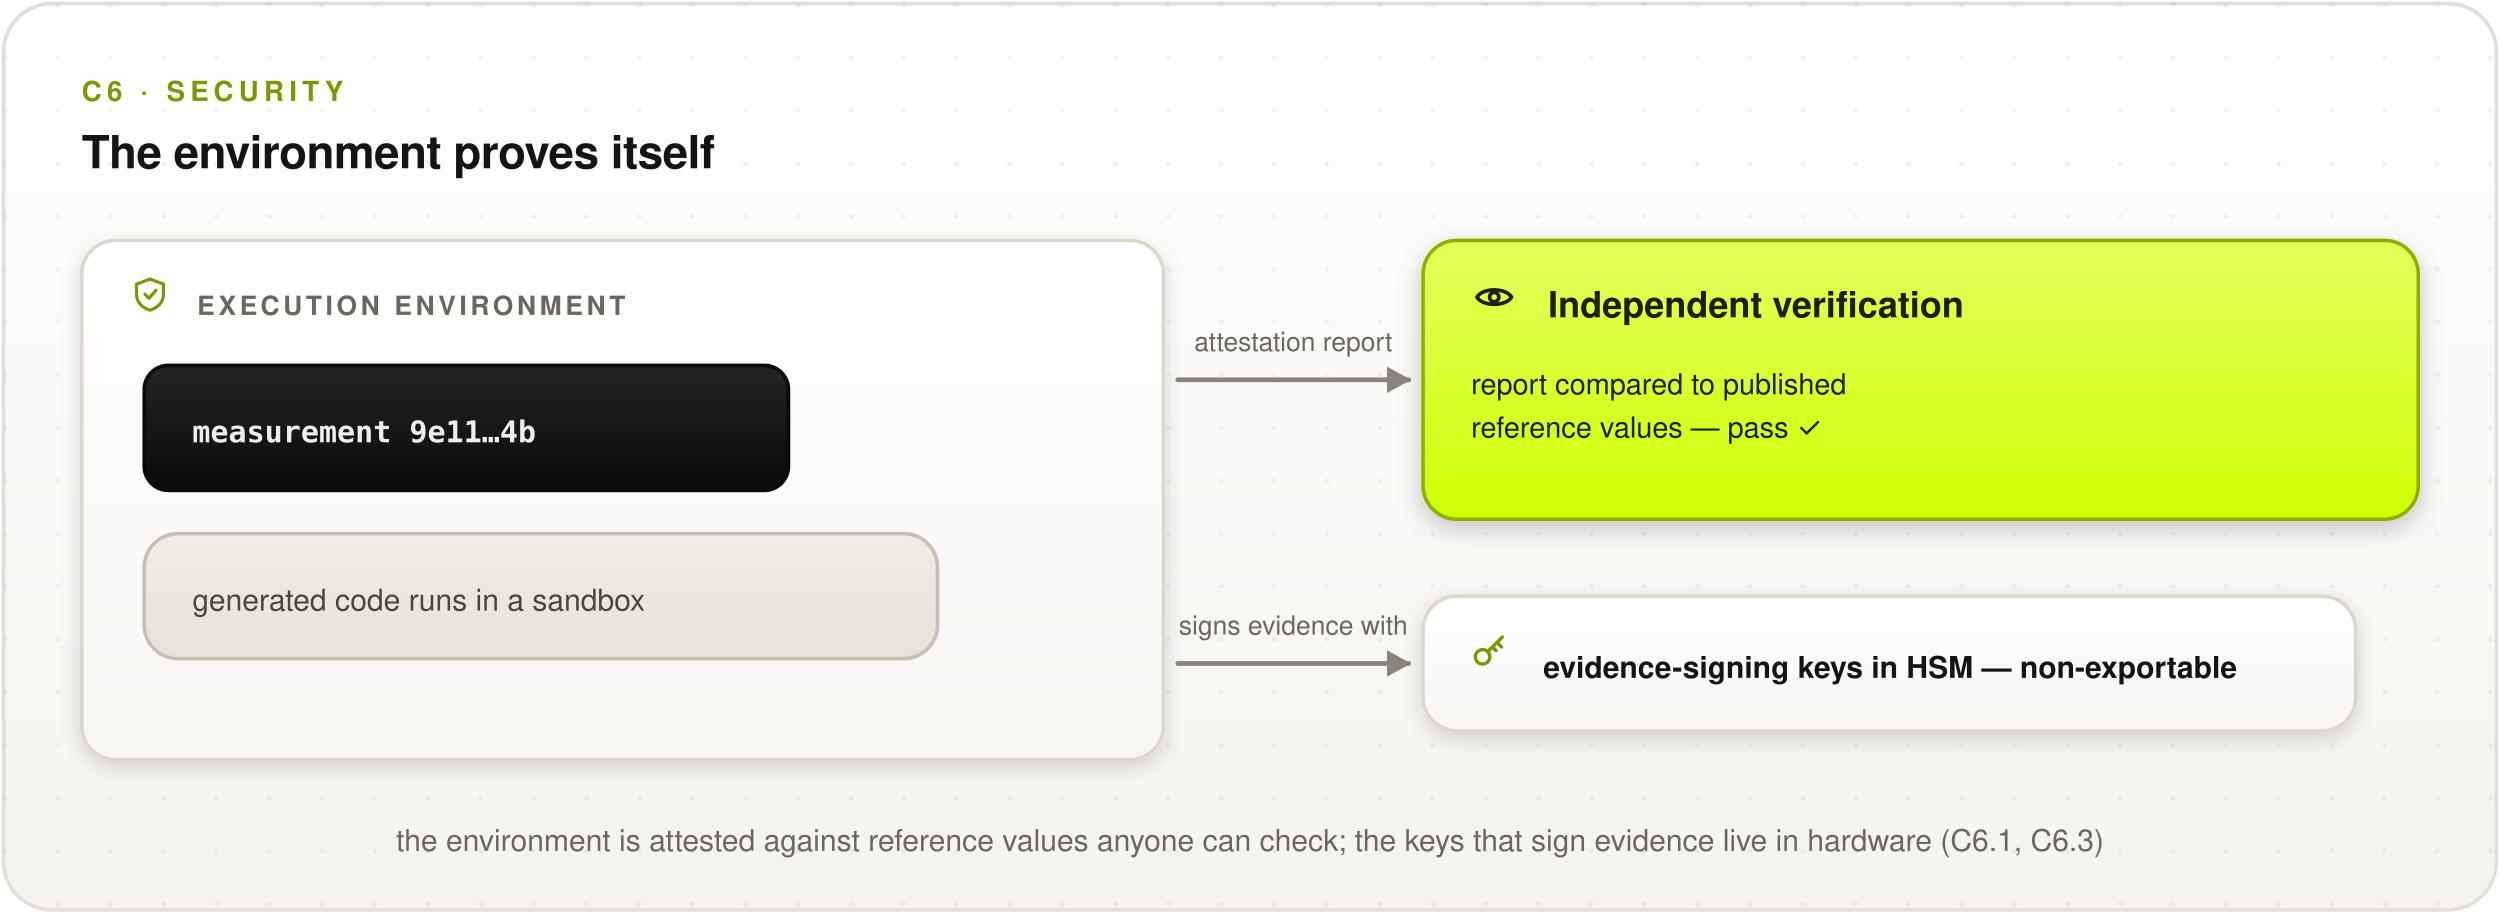
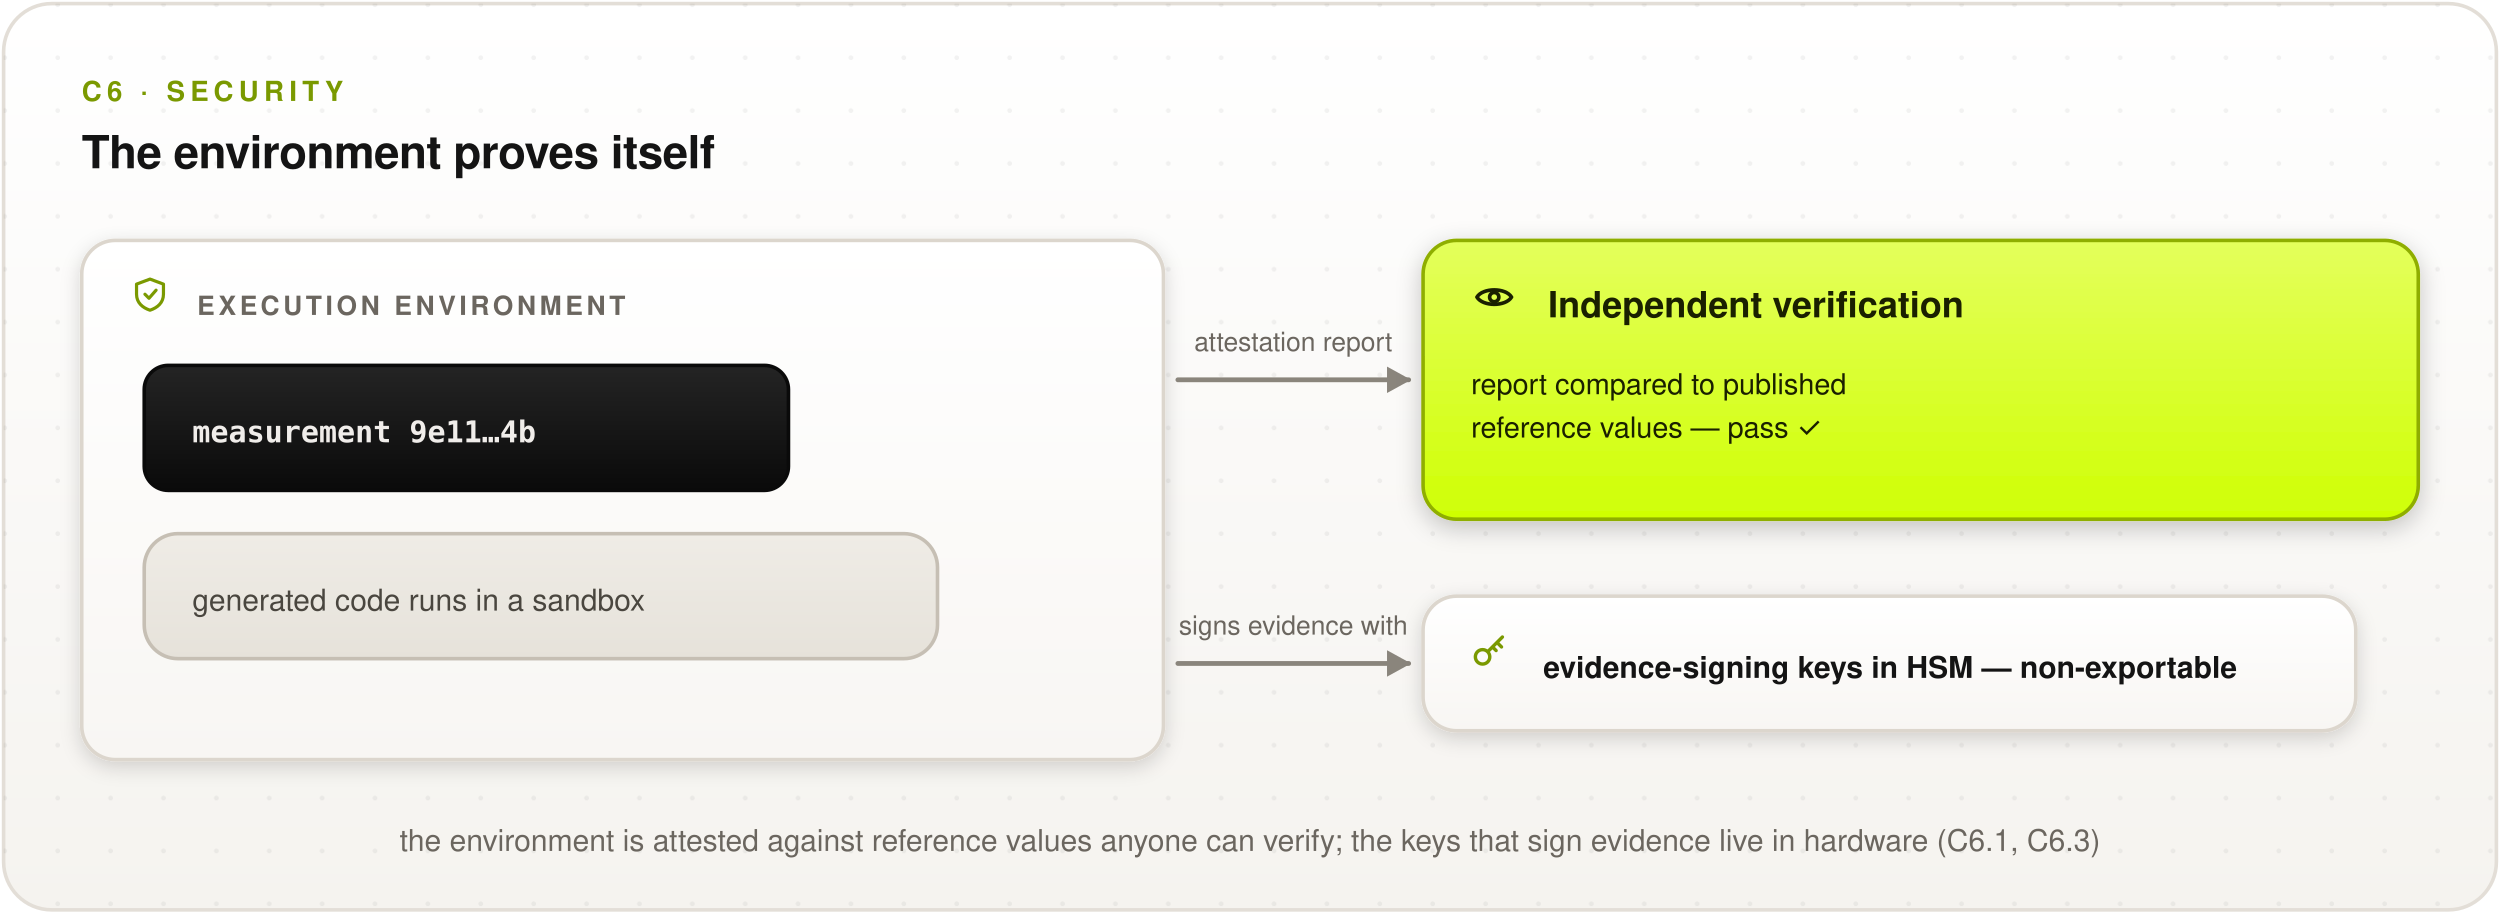
<svg xmlns="http://www.w3.org/2000/svg" width="1040" height="380" viewBox="0 0 1040 380" font-family="Montserrat,'Source Sans 3',-apple-system,'Segoe UI',Helvetica,Arial,sans-serif">
  <defs>
    <linearGradient id="gPanel" x1="0" y1="0" x2="0" y2="1">
      <stop offset="0" stop-color="#ffffff" />
      <stop offset="1" stop-color="#f5f3ef" />
    </linearGradient>
    <linearGradient id="gCard" x1="0" y1="0" x2="0" y2="1">
      <stop offset="0" stop-color="#ffffff" />
      <stop offset="1" stop-color="#f8f6f3" />
    </linearGradient>
    <linearGradient id="gWarm" x1="0" y1="0" x2="0" y2="1">
      <stop offset="0" stop-color="#efece6" />
      <stop offset="1" stop-color="#e6e2da" />
    </linearGradient>
    <linearGradient id="gLime" x1="0" y1="0" x2="0" y2="1">
      <stop offset="0" stop-color="#e4ff5c" />
      <stop offset="1" stop-color="#cfff04" />
    </linearGradient>
    <linearGradient id="gTint" x1="0" y1="0" x2="0" y2="1">
      <stop offset="0" stop-color="#f8ffd8" />
      <stop offset="1" stop-color="#eeffa8" />
    </linearGradient>
    <linearGradient id="gRed" x1="0" y1="0" x2="0" y2="1">
      <stop offset="0" stop-color="#ffeced" />
      <stop offset="1" stop-color="#ffdcde" />
    </linearGradient>
    <linearGradient id="gInk" x1="0" y1="0" x2="0" y2="1">
      <stop offset="0" stop-color="#242424" />
      <stop offset="1" stop-color="#0a0a0a" />
    </linearGradient>
    <linearGradient id="gGate" x1="0" y1="0" x2="0" y2="1">
      <stop offset="0" stop-color="#242424" />
      <stop offset="1" stop-color="#0a0a0a" />
    </linearGradient>
    <filter id="fShadow" x="-30%" y="-30%" width="160%" height="170%">
      <feDropShadow dx="0" dy="2.5" stdDeviation="4" flood-color="#000000" flood-opacity="0.16" />
    </filter>
    <filter id="fGlow" x="-60%" y="-60%" width="220%" height="220%">
      <feDropShadow dx="0" dy="3" stdDeviation="5" flood-color="#000000" flood-opacity="0.22" />
    </filter>
    <pattern id="pGrid" width="22" height="22" patternUnits="userSpaceOnUse">
      <circle cx="2" cy="2" r="1" fill="#0a0a0a" opacity="0.05" />
    </pattern>
  </defs>
  <rect x="1.5" y="1.5" width="1037" height="377" rx="20" fill="url(#gPanel)" stroke="#e3ded7" stroke-width="1.5" />
  <rect x="1.5" y="1.5" width="1037" height="377" rx="20" fill="url(#pGrid)" />
  <text x="34" y="42" font-size="11.5" font-weight="700" letter-spacing="2.2" fill="#7a9900">C6 · SECURITY</text>
  <text x="34" y="70" font-size="19" font-weight="700" letter-spacing="-0.2" fill="#141414">The environment proves itself</text>
  <rect x="34" y="100" width="450" height="216" rx="14" fill="url(#gCard)" stroke="#dcd6cd" stroke-width="1.5" filter="url(#fShadow)" />
  <g transform="translate(54,114) scale(0.7)" fill="none" stroke="#7a9900" stroke-width="1.9" stroke-linecap="round" stroke-linejoin="round">
    <path d="M12 3 L20 6 V12 C20 17 16.5 20 12 21.5 C7.5 20 4 17 4 12 V6 Z" />
    <path d="M9 12 L11.4 14.4 L15.6 9.6" />
  </g>
  <text x="82" y="131" font-size="11" fill="#6b665f" text-anchor="start" font-weight="700" letter-spacing="1.5">EXECUTION ENVIRONMENT</text>
  <rect x="60" y="152" width="268" height="52" rx="10" fill="url(#gInk)" stroke="#0a0a0a" stroke-width="1.5" />
  <text x="80" y="184" font-size="12.5" fill="#f0edea" text-anchor="start" font-weight="700" font-family="ui-monospace,'SF Mono',Menlo,Consolas,monospace">measurement 9e11…4b</text>
  <rect x="60" y="222" width="330" height="52" rx="14" fill="url(#gWarm)" stroke="#c6bfb4" stroke-width="1.5" />
  <text x="80" y="254" font-size="12.5" fill="#4a463f" text-anchor="start">generated code runs in a sandbox</text>
  <line x1="490" y1="158" x2="586" y2="158" stroke="#8a857c" stroke-width="2" stroke-linecap="round" />
  <polygon points="587,158 577,152.5 577,163.5" fill="#8a857c" />
  <text x="538" y="146" font-size="11" fill="#6b665f" text-anchor="middle">attestation report</text>
  <rect x="592" y="100" width="414" height="116" rx="14" fill="url(#gLime)" stroke="#8fae00" stroke-width="1.5" filter="url(#fGlow)" />
  <g transform="translate(612,114) scale(0.8)" fill="none" stroke="#1a2000" stroke-width="1.9" stroke-linecap="round" stroke-linejoin="round">
    <path d="M3 12 C6 7 18 7 21 12 C18 17 6 17 3 12 Z" />
    <path d="M12 12 m-2.4 0 a2.4 2.4 0 1 0 4.8 0 a2.4 2.4 0 1 0 -4.8 0" />
  </g>
  <text x="644" y="132" font-size="15" fill="#1a2000" text-anchor="start" font-weight="700">Independent verification</text>
  <text x="612" y="164" font-size="12" fill="#1a2000" text-anchor="start">report compared to published</text>
  <text x="612" y="182" font-size="12" fill="#1a2000" text-anchor="start">reference values — pass ✓</text>
  <line x1="490" y1="276" x2="586" y2="276" stroke="#8a857c" stroke-width="2" stroke-linecap="round" />
  <polygon points="587,276 577,270.5 577,281.5" fill="#8a857c" />
  <text x="538" y="264" font-size="11" fill="#6b665f" text-anchor="middle">signs evidence with</text>
  <rect x="592" y="248" width="388" height="56" rx="14" fill="url(#gCard)" stroke="#dcd6cd" stroke-width="1.5" filter="url(#fShadow)" />
  <g transform="translate(610,262) scale(0.75)" fill="none" stroke="#7a9900" stroke-width="1.9" stroke-linecap="round" stroke-linejoin="round">
    <path d="M9 15 m-4 0 a4 4 0 1 0 8 0 a4 4 0 1 0 -8 0" />
    <path d="M12.5 11.5 L20 4 M17 7 L19.5 9.5 M14.5 9.5 L16.5 11.5" />
  </g>
  <text x="642" y="282" font-size="12.5" fill="#141414" text-anchor="start" font-weight="700">evidence-signing keys in HSM — non-exportable</text>
-   <text x="520.0" y="354" font-size="12.5" fill="#6b665f" text-anchor="middle">the environment is attested against reference values anyone can check; the keys that sign evidence live in hardware (C6.1, C6.3)</text>
+   <text x="520.0" y="354" font-size="12.5" fill="#6b665f" text-anchor="middle">the environment is attested against reference values anyone can verify; the keys that sign evidence live in hardware (C6.1, C6.3)</text>
</svg>
